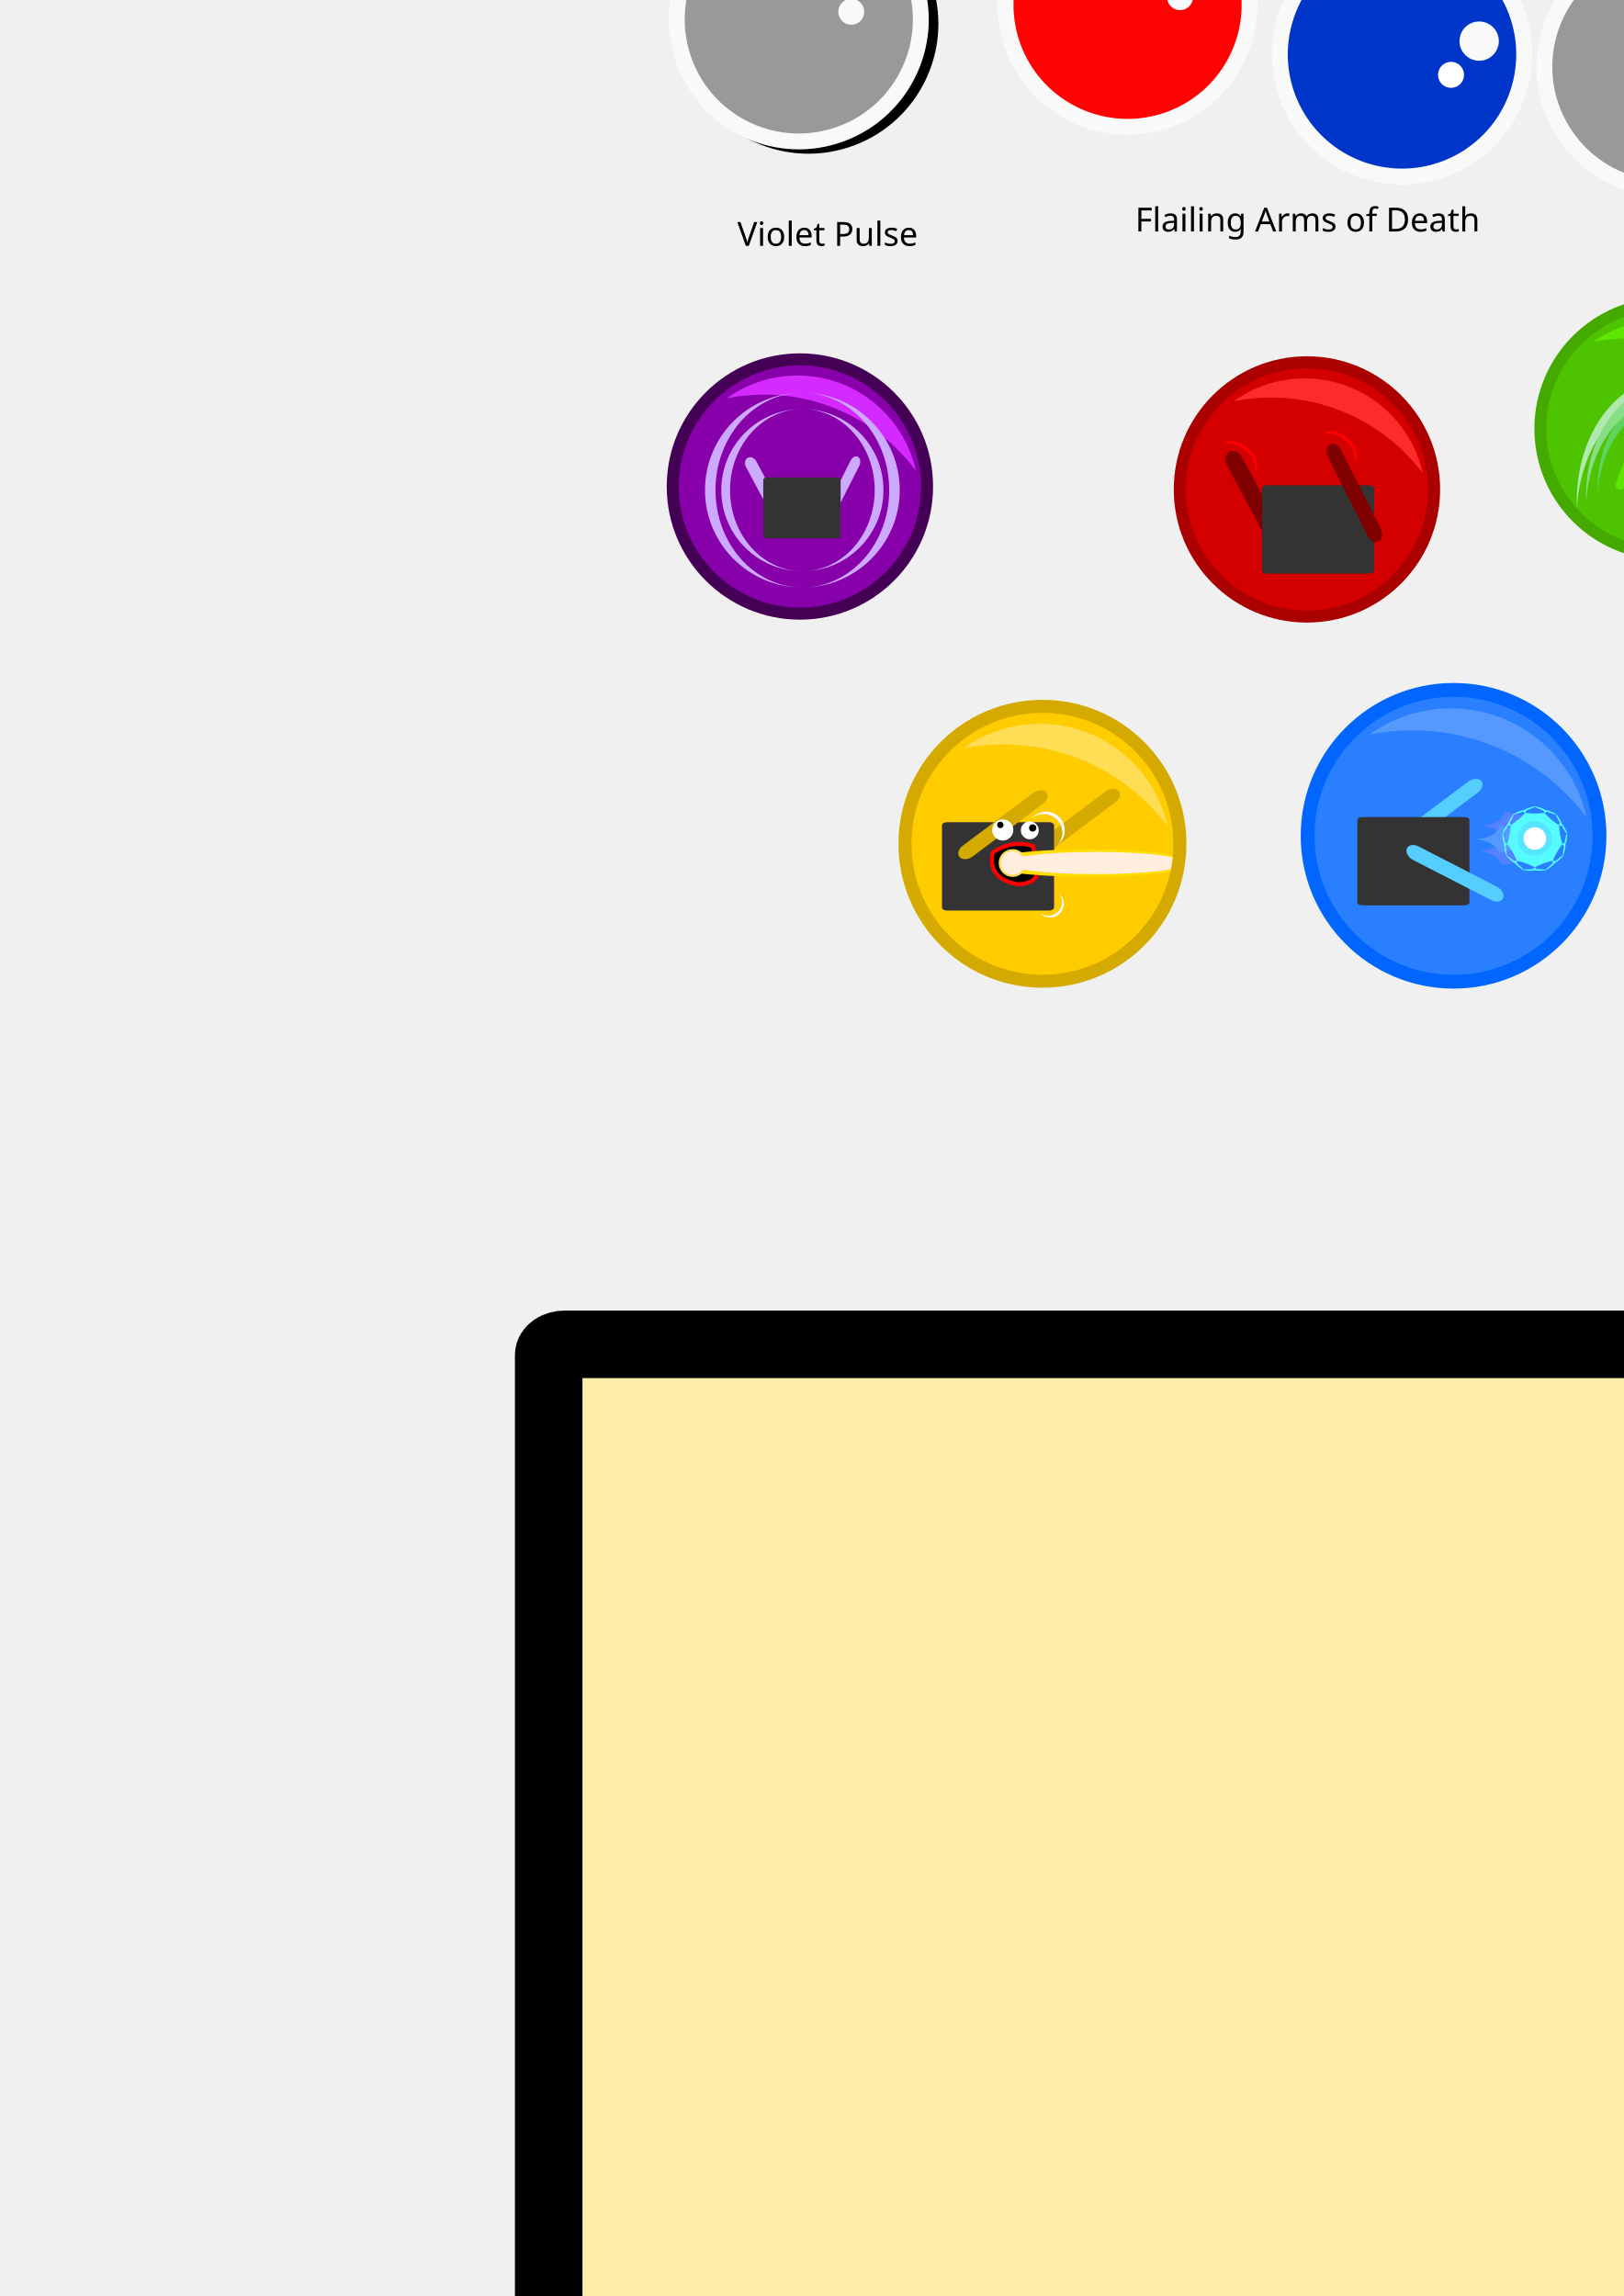
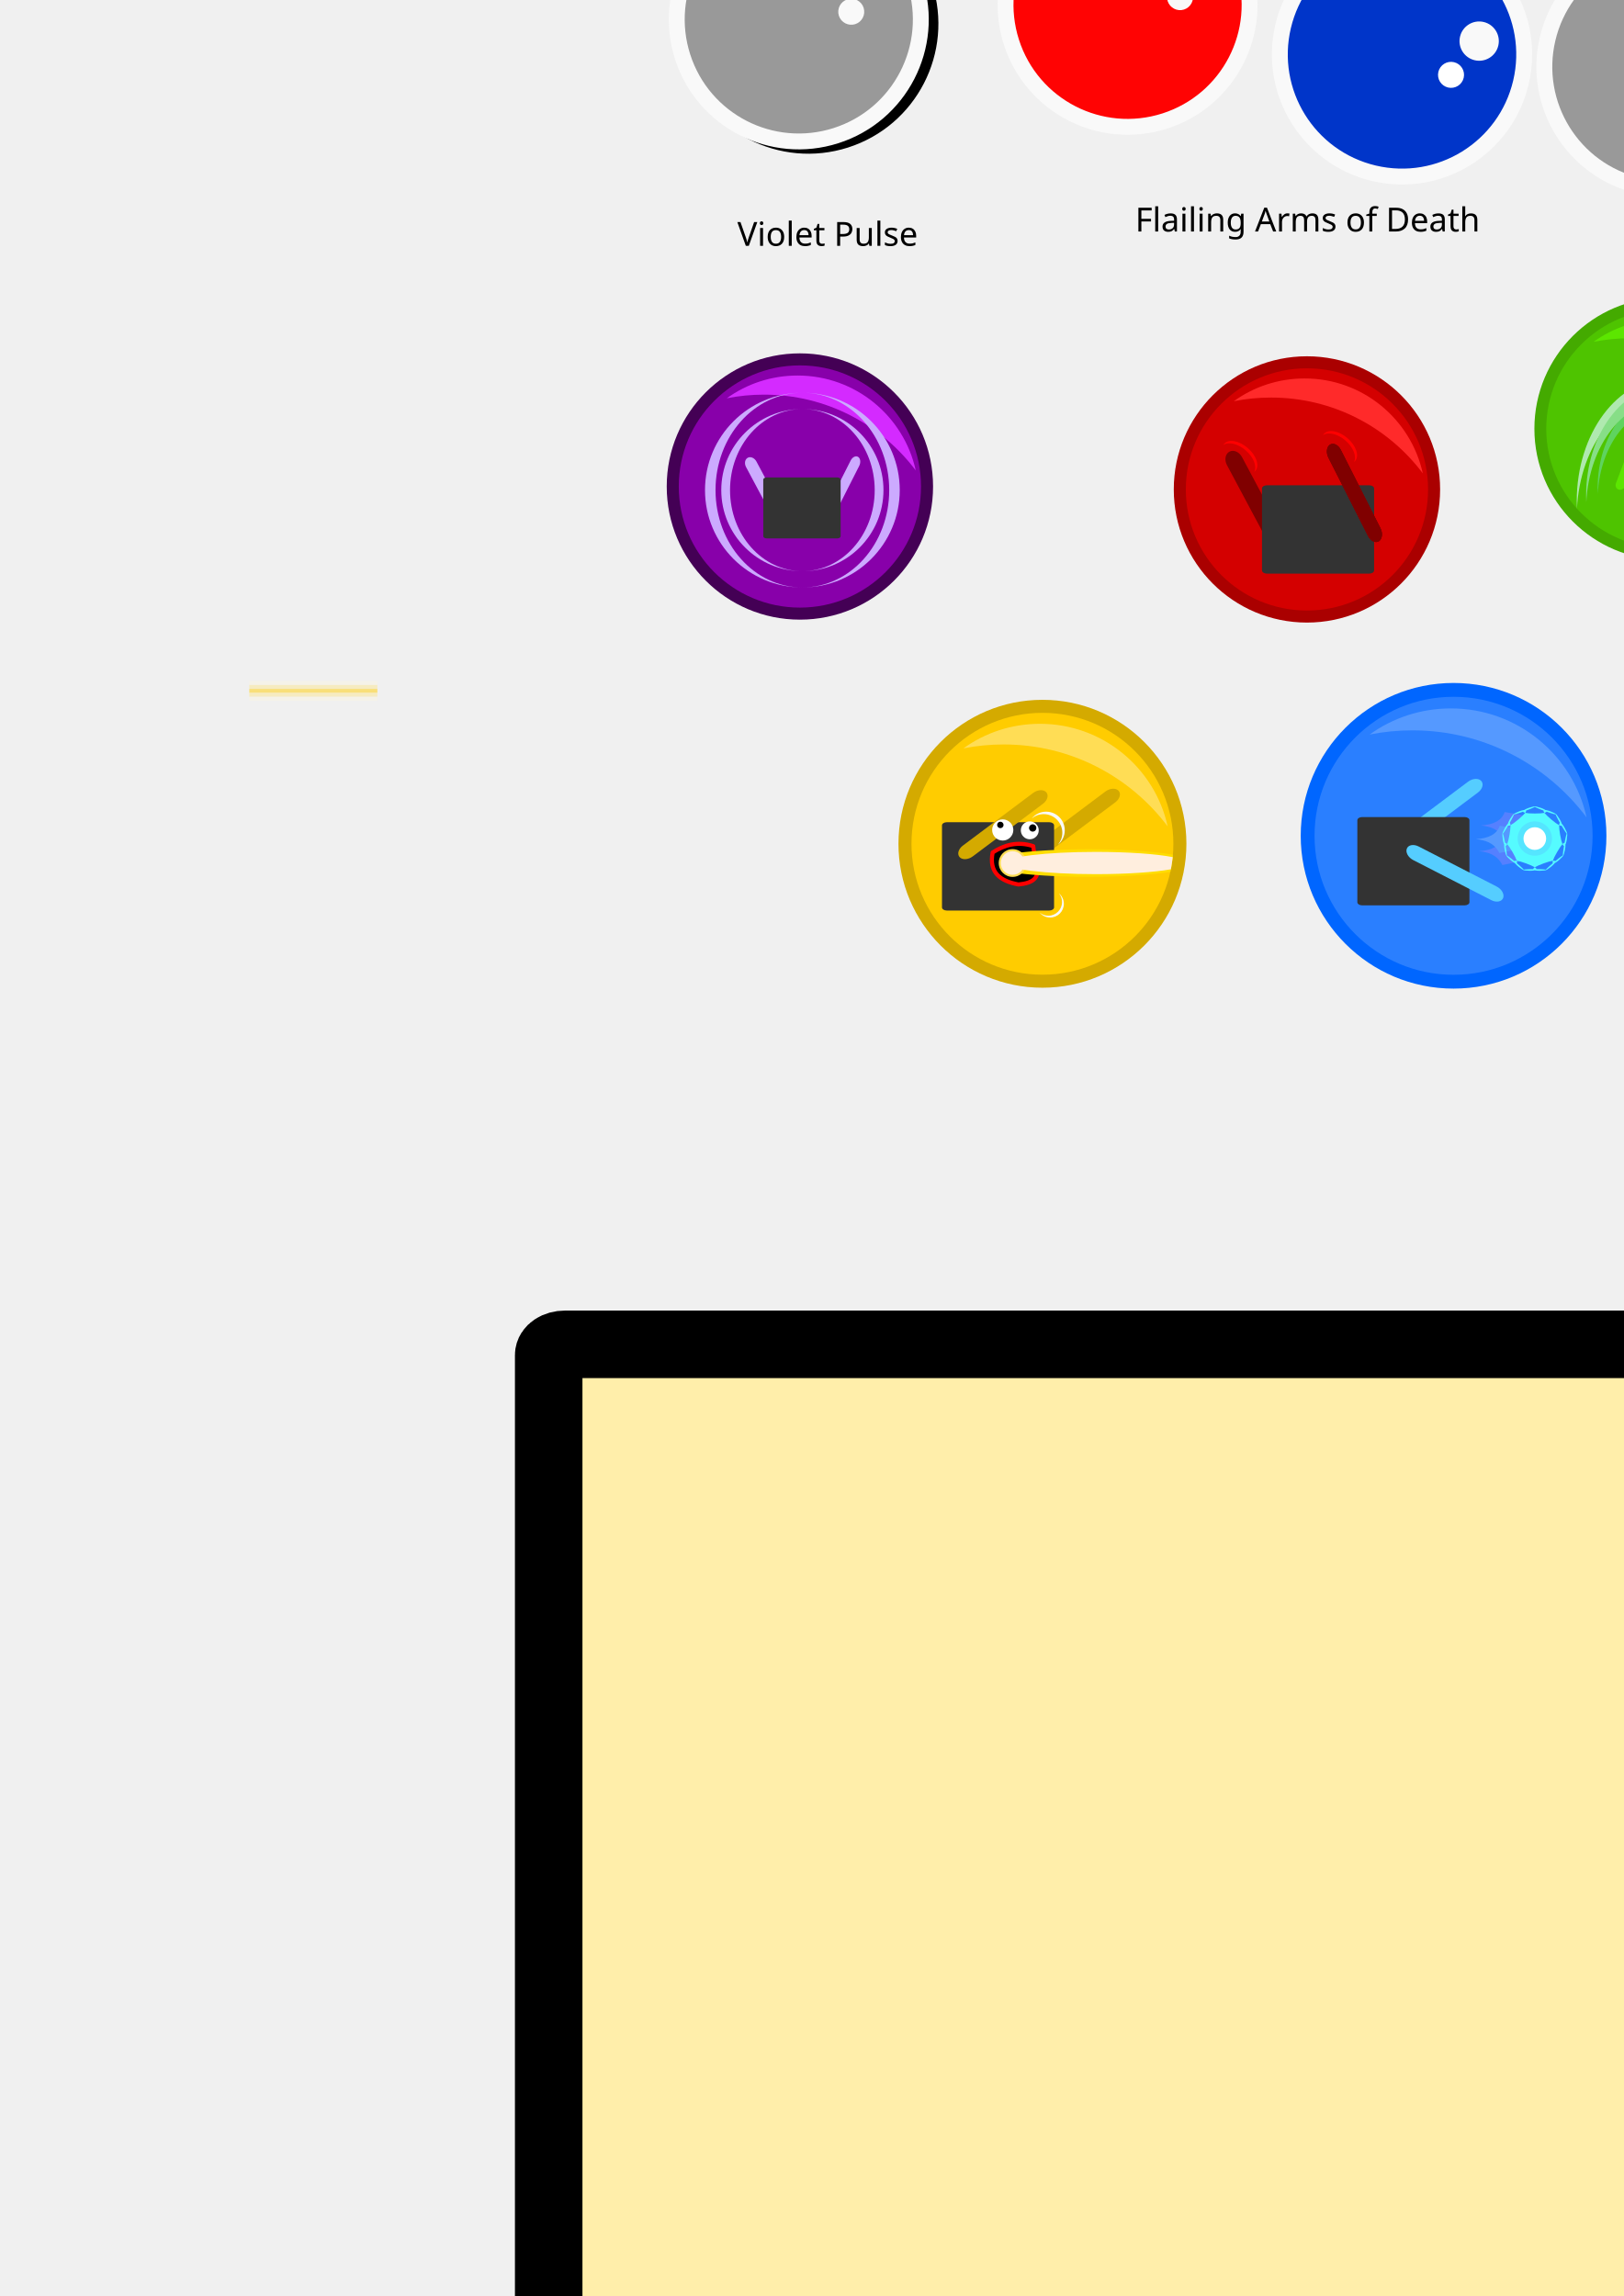
<svg xmlns="http://www.w3.org/2000/svg" xmlns:ns1="http://www.openswatchbook.org/uri/2009/osb" width="210mm" height="297mm" id="svg2" version="1.1">
  <defs id="defs4">
    <linearGradient ns1:paint="gradient" id="linearGradient5544">
      <stop id="stop5546" offset="0" style="stop-color:#ffeeaa;stop-opacity:1;" />
      <stop id="stop5548" offset="1" style="stop-color:#ffeeaa;stop-opacity:0;" />
    </linearGradient>
  </defs>
  <g id="layer1">
    <g id="layer1-5" transform="translate(215.6092,-182.7491)">
      <rect ry="5.241" rx="7.94" y="839.988" x="52.604" height="603.574" width="840.717" id="rect4834" style="fill:#ffeeaa;fill-opacity:1;stroke:#000000;stroke-width:32.997;stroke-linejoin:round;stroke-miterlimit:4;stroke-opacity:1;stroke-dasharray:none" />
      <g id="g3745-0-1" transform="matrix(11.00576,2.593978,-2.593978,11.00576,-2930.536,-3380.767)">
        <path d="m 371.156,240.05 c 0,3.107 -2.518,5.625 -5.625,5.625 -3.107,0 -5.625,-2.518 -5.625,-5.625 0,-3.107 2.518,-5.625 5.625,-5.625 C 368.638,234.425 371.156,236.943 371.156,240.05 Z" id="path3602-1-7" style="fill:#f9f9f9;fill-opacity:1;fill-rule:evenodd;stroke:none" />
        <rect y="230.189" x="363.25" height="13.688" width="4.562" id="rect3622-6-4" style="fill:#f9f9f9;fill-opacity:1;fill-rule:evenodd;stroke:none" />
        <rect y="230.189" x="363.89" height="9.847" width="3.282" id="rect3622-2-4-0" style="fill:#0035c9;fill-opacity:1;fill-rule:evenodd;stroke:none" />
        <path d="m 371.156,240.05 c 0,3.107 -2.518,5.625 -5.625,5.625 -3.107,0 -5.625,-2.518 -5.625,-5.625 0,-3.107 2.518,-5.625 5.625,-5.625 C 368.638,234.425 371.156,236.943 371.156,240.05 Z" id="path3602-7-06-9" style="fill:#0035c9;fill-opacity:1;fill-rule:evenodd;stroke:none" transform="matrix(0.8777778,0,0,0.8777778,44.67604,29.3394)" />
        <path d="m 371.156,240.05 c 0,3.107 -2.518,5.625 -5.625,5.625 -3.107,0 -5.625,-2.518 -5.625,-5.625 0,-3.107 2.518,-5.625 5.625,-5.625 C 368.638,234.425 371.156,236.943 371.156,240.05 Z" id="path3602-7-9-1-4" style="fill:#f9f9f9;fill-opacity:1;fill-rule:evenodd;stroke:none" transform="matrix(0.1510291,0,0,0.1510291,313.4398,202.4709)" />
        <path d="m 371.156,240.05 c 0,3.107 -2.518,5.625 -5.625,5.625 -3.107,0 -5.625,-2.518 -5.625,-5.625 0,-3.107 2.518,-5.625 5.625,-5.625 C 368.638,234.425 371.156,236.943 371.156,240.05 Z" id="path3602-7-9-5-8-8" style="fill:#ffffff;fill-opacity:1;fill-rule:evenodd;stroke:none" transform="matrix(0.09996032,0,0,0.09996032,331.2575,216.429)" />
        <path transform="matrix(0.8857143,0,0,0.8857143,44.76429,27.73154)" d="m 365.438,228.581 c 0,0.362 -1.469,0.656 -3.281,0.656 -1.812,0 -3.281,-0.294 -3.281,-0.656 0,-0.362 1.469,-0.656 3.281,-0.656 C 363.968,227.925 365.438,228.218 365.438,228.581 Z" id="path3635-9-8" style="fill:#f9f9f9;fill-opacity:1;fill-rule:evenodd;stroke:none" />
      </g>
      <g transform="translate(270.2935,67.30042)" id="g4063">
        <path style="fill:#f9f9f9;fill-opacity:1;fill-rule:evenodd;stroke:none" d="m 125.779,98.459 c 10.688,33.398 -7.715,69.166 -41.124,79.85 C 51.21,188.994 15.466,170.597 4.778,137.199 -5.91,103.802 12.493,68.034 45.902,57.349 79.311,46.665 115.091,65.062 125.779,98.459 Z" id="path4065" />
        <path style="fill:#f9f9f9;fill-opacity:1;fill-rule:evenodd;stroke:none" d="M 6.795,19.635 55.847,3.962 102.987,151.138 53.9,166.811 Z" id="path4067" />
        <path style="fill:#ff0303;fill-opacity:1;fill-rule:evenodd;stroke:none" d="M 13.661,17.442 48.981,6.156 82.885,112.009 47.565,123.331 Z" id="path4069" />
        <path style="fill:#ff0303;fill-opacity:1;fill-rule:evenodd;stroke:none" d="m 118.382,100.83 c 9.379,29.329 -6.76,60.71 -36.099,70.085 C 52.945,180.291 21.553,164.158 12.174,134.829 2.796,105.5 18.934,74.119 48.273,64.743 77.612,55.368 109.004,71.501 118.382,100.83 Z" id="path4071" />
        <path style="fill:#f9f9f9;fill-opacity:1;fill-rule:evenodd;stroke:none" d="m 103.341,89.933 c 1.628,5.059 -1.168,10.472 -6.193,12.064 -5.061,1.627 -10.44,-1.167 -12.068,-6.191 C 83.451,90.747 86.247,85.334 91.308,83.742 96.334,82.114 101.748,84.909 103.341,89.933 Z" id="path4073" />
        <path style="fill:#f9f9f9;fill-opacity:1;fill-rule:evenodd;stroke:none" d="m 96.971,112.116 c 1.062,3.361 -0.779,6.934 -4.105,7.996 -3.327,1.061 -6.901,-0.778 -7.998,-4.104 -1.062,-3.361 0.779,-6.934 4.141,-7.996 C 92.335,106.95 95.909,108.79 96.971,112.116 Z" id="path4075" />
        <path style="fill:#f9f9f9;fill-opacity:1;fill-rule:evenodd;stroke:none" d="M 62.571,1.804 C 63.703,5.236 50.609,12.524 33.338,18.043 16.067,23.562 1.168,25.26 0.071,21.793 -1.026,18.362 12.068,11.074 29.339,5.554 46.574,0.035 61.474,-1.663 62.571,1.804 Z" id="path4077" />
      </g>
      <text xml:space="preserve" style="font-size:40px;font-style:normal;font-weight:normal;line-height:125%;letter-spacing:0px;word-spacing:0px;fill:#000000;fill-opacity:1;stroke:none;font-family:sans-serif" x="377.679" y="384.148" id="text4101">
        <tspan id="tspan4103" x="377.679" y="384.148" />
      </text>
      <g id="g4348">
        <path style="fill:#f0f0f0;fill-opacity:1;fill-rule:nonzero;stroke:none" id="path4105" d="m 406.472,1996.899 c 0,15.154 -12.285,27.439 -27.438,27.439 -15.154,0 -27.438,-12.285 -27.438,-27.439 0,-15.154 12.285,-27.438 27.438,-27.438 C 394.188,1969.461 406.472,1981.745 406.472,1996.899 Z" transform="matrix(2.723534,0,0,2.723534,-856.9148,-5018.025)" />
        <g id="g4338">
          <path style="fill:#440055;fill-opacity:1;fill-rule:nonzero;stroke:none" id="path4107" d="m 406.472,1996.899 c 0,15.154 -12.285,27.439 -27.438,27.439 -15.154,0 -27.438,-12.285 -27.438,-27.439 0,-15.154 12.285,-27.438 27.438,-27.438 C 394.188,1969.461 406.472,1981.745 406.472,1996.899 Z" transform="matrix(2.372419,0,0,2.372419,-723.8301,-4316.882)" />
          <path transform="matrix(2.157848,0,0,2.157848,-642.5005,-3888.406)" style="fill:#8800aa;fill-opacity:1;fill-rule:nonzero;stroke:none" id="path4109" d="m 406.472,1996.899 c 0,15.154 -12.285,27.439 -27.438,27.439 -15.154,0 -27.438,-12.285 -27.438,-27.439 0,-15.154 12.285,-27.438 27.438,-27.438 C 394.188,1969.461 406.472,1981.745 406.472,1996.899 Z" />
          <rect transform="matrix(0.8823942,-0.4705109,0.4705109,0.8823942,0,0)" ry="3.617" rx="5.48" y="429.266" x="-61.878" height="38.168" width="5.751" id="rect4113" style="fill:#ccaaff;fill-opacity:1;stroke:none" />
          <rect transform="matrix(-0.8441975,-0.5360323,-0.4514966,0.8922728,0,0)" style="fill:#ccaaff;fill-opacity:1;stroke:none" id="rect4117" width="4.94" height="36.516" x="-369.473" y="234.682" rx="4.707" ry="3.46" />
          <rect ry="1.075" rx="1.628" y="416.172" x="157.49" height="29.802" width="37.819" id="rect4115" style="fill:#333333;fill-opacity:1;stroke:none" />
          <path style="fill:#ccaaff;fill-opacity:1;stroke:none" d="m 176.607,382.719 c 19.527,0 35.357,17.748 35.357,39.643 0,21.894 -15.83,39.643 -35.357,39.643 21.894,0 39.643,-17.748 39.643,-39.643 C 216.25,400.468 198.502,382.719 176.607,382.719 z m 0,0 c -21.894,0 -39.643,17.748 -39.643,39.643 0,21.894 17.748,39.643 39.643,39.643 -19.527,0 -35.357,-17.748 -35.357,-39.643 C 141.25,400.468 157.08,382.719 176.607,382.719 Z" id="path4119" />
          <path style="fill:#d42aff;fill-opacity:1;fill-rule:nonzero;stroke:none" d="m 174.279,366.346 c -12.919,0 -24.889,4.099 -34.622,11.121 5.9,-1.178 11.991,-1.779 18.238,-1.779 30.331,0 57.221,14.554 74.138,37.069 C 226.192,386.197 202.593,366.346 174.279,366.346 Z" id="path4111" />
          <path id="path4124" d="m 176.607,374.764 c 23.446,0 42.452,21.31 42.452,47.598 0,26.288 -19.007,47.598 -42.452,47.598 26.288,0 47.598,-21.31 47.598,-47.598 C 224.205,396.074 202.895,374.764 176.607,374.764 z m 0,0 c -26.288,0 -47.598,21.31 -47.598,47.598 0,26.288 21.31,47.598 47.598,47.598 -23.446,0 -42.452,-21.31 -42.452,-47.598 C 134.155,396.074 153.162,374.764 176.607,374.764 Z" style="fill:#ccaaff;fill-opacity:1;stroke:none" />
        </g>
      </g>
      <text xml:space="preserve" style="font-size:40px;font-style:normal;font-weight:normal;line-height:125%;letter-spacing:0px;word-spacing:0px;fill:#000000;fill-opacity:1;stroke:none;font-family:sans-serif" x="339.286" y="295.934" id="text4128">
        <tspan id="tspan4130" x="339.286" y="295.934" style="font-size:16.25px">Flailing Arms of Death</tspan>
      </text>
      <text id="text4132" y="302.93" x="144.821" style="font-size:40px;font-style:normal;font-weight:normal;line-height:125%;letter-spacing:0px;word-spacing:0px;fill:#000000;fill-opacity:1;stroke:none;font-family:sans-serif" xml:space="preserve">
        <tspan style="font-size:16.25px" y="302.93" x="144.821" id="tspan4134">Violet Pulse</tspan>
      </text>
      <g transform="matrix(2.337518,0,0,2.337518,2196.957,-1838.793)" id="g6032" />
      <g id="g4300" transform="translate(-22.85714,-32.85714)">
        <path style="fill:#f0f0f0;fill-opacity:1;fill-rule:nonzero;stroke:none" id="path5188-9" d="m 406.472,1996.899 c 0,15.154 -12.285,27.439 -27.438,27.439 -15.154,0 -27.438,-12.285 -27.438,-27.439 0,-15.154 12.285,-27.438 27.438,-27.438 C 394.188,1969.461 406.472,1981.745 406.472,1996.899 Z" transform="matrix(2.683468,0,0,2.683468,-395.6966,-4933.395)" />
        <path d="m 406.472,1996.899 c 0,15.154 -12.285,27.439 -27.438,27.439 -15.154,0 -27.438,-12.285 -27.438,-27.439 0,-15.154 12.285,-27.438 27.438,-27.438 C 394.188,1969.461 406.472,1981.745 406.472,1996.899 Z" id="path5073-6" style="fill:#44aa00;fill-opacity:1;fill-rule:nonzero;stroke:none" transform="matrix(2.337518,0,0,2.337518,-264.5695,-4242.567)" />
        <path d="m 406.472,1996.899 c 0,15.154 -12.285,27.439 -27.438,27.439 -15.154,0 -27.438,-12.285 -27.438,-27.439 0,-15.154 12.285,-27.438 27.438,-27.438 C 394.188,1969.461 406.472,1981.745 406.472,1996.899 Z" id="path5073-1-1" style="fill:#55d400;fill-opacity:0.618;fill-rule:nonzero;stroke:none" transform="matrix(2.126103,0,0,2.126103,-184.4364,-3820.394)" />
        <path id="path5073-1-6-8" d="m -674.489,945.686 c -5.445,0 -10.491,1.728 -14.594,4.688 2.487,-0.496 5.054,-0.75 7.688,-0.75 12.785,0 24.119,6.135 31.25,15.625 C -652.607,954.054 -662.554,945.686 -674.489,945.686 Z" style="fill:#5ce600;fill-opacity:1;fill-rule:nonzero;stroke:none" transform="matrix(2.337518,0,0,2.337518,2196.957,-1838.793)" />
        <rect ry="2.828" rx="4.629" y="263.474" x="722.81" height="29.847" width="4.858" id="rect4168-0" style="fill:#5ce600;fill-opacity:1;stroke:none" transform="matrix(0.9684808,0.2490882,-0.3539589,0.935261,0,0)" />
        <rect transform="matrix(-0.9684808,0.2490882,0.3539589,0.935261,0,0)" style="fill:#5ce600;fill-opacity:1;stroke:none" id="rect4207" width="4.858" height="29.847" x="-450.463" y="576.143" rx="4.629" ry="2.828" />
        <rect style="fill:#333333;fill-opacity:1;stroke:none" id="rect4155" width="36.672" height="28.898" x="604.99" y="426.792" rx="1.579" ry="1.042" />
        <path id="path4157" d="m 622.411,408.077 c -18.886,0 -34.196,20.626 -34.196,46.069 0,0.992 0.03,1.972 0.076,2.948 1.13,-24.067 15.97,-43.119 34.12,-43.119 18.15,0 32.989,19.052 34.119,43.119 0.046,-0.976 0.076,-1.956 0.076,-2.948 C 656.606,428.703 641.297,408.077 622.411,408.077 Z" style="fill:#5fd35f;fill-opacity:1;stroke:none" />
        <path id="path4211" d="m 622.411,400.753 c -24.529,0 -44.415,26.789 -44.415,59.835 0,1.288 0.039,2.561 0.1,3.829 1.468,-31.259 20.742,-56.004 44.316,-56.004 23.573,0 42.846,24.745 44.314,56.004 0.06,-1.268 0.1,-2.541 0.1,-3.829 C 666.824,427.543 646.941,400.753 622.411,400.753 Z" style="fill:#afe9af;fill-opacity:1;stroke:none" />
        <path style="fill:#87de87;fill-opacity:1;stroke:none" d="m 622.411,404.036 c -22,0 -39.834,24.026 -39.834,53.664 0,1.155 0.035,2.297 0.089,3.434 1.316,-28.035 18.603,-50.228 39.745,-50.228 21.142,0 38.427,22.193 39.744,50.228 0.053,-1.137 0.089,-2.279 0.089,-3.434 C 662.244,428.063 644.411,404.036 622.411,404.036 Z" id="path4209" />
      </g>
      <g style="fill:#000000" id="g4094" transform="matrix(11.00576,2.593978,-2.593978,11.00576,-2797.492,-3374.41)">
        <path d="m 371.156,240.05 c 0,3.107 -2.518,5.625 -5.625,5.625 -3.107,0 -5.625,-2.518 -5.625,-5.625 0,-3.107 2.518,-5.625 5.625,-5.625 C 368.638,234.425 371.156,236.943 371.156,240.05 Z" id="path4096" style="fill:#000000;fill-opacity:1;fill-rule:evenodd;stroke:none" />
        <rect y="230.189" x="363.25" height="13.688" width="4.562" id="rect4098" style="fill:#000000;fill-opacity:1;fill-rule:evenodd;stroke:none" />
        <rect y="230.189" x="363.89" height="9.847" width="3.282" id="rect4100" style="fill:#000000;fill-opacity:1;fill-rule:evenodd;stroke:none" />
        <path d="m 371.156,240.05 c 0,3.107 -2.518,5.625 -5.625,5.625 -3.107,0 -5.625,-2.518 -5.625,-5.625 0,-3.107 2.518,-5.625 5.625,-5.625 C 368.638,234.425 371.156,236.943 371.156,240.05 Z" id="path4102" style="fill:#000000;fill-opacity:1;fill-rule:evenodd;stroke:none" transform="matrix(0.8777778,0,0,0.8777778,44.67604,29.3394)" />
        <path d="m 371.156,240.05 c 0,3.107 -2.518,5.625 -5.625,5.625 -3.107,0 -5.625,-2.518 -5.625,-5.625 0,-3.107 2.518,-5.625 5.625,-5.625 C 368.638,234.425 371.156,236.943 371.156,240.05 Z" id="path4104" style="fill:#000000;fill-opacity:1;fill-rule:evenodd;stroke:none" transform="matrix(0.1510291,0,0,0.1510291,313.4398,202.4709)" />
        <path d="m 371.156,240.05 c 0,3.107 -2.518,5.625 -5.625,5.625 -3.107,0 -5.625,-2.518 -5.625,-5.625 0,-3.107 2.518,-5.625 5.625,-5.625 C 368.638,234.425 371.156,236.943 371.156,240.05 Z" id="path4106" style="fill:#000000;fill-opacity:1;fill-rule:evenodd;stroke:none" transform="matrix(0.09996032,0,0,0.09996032,331.2575,216.429)" />
        <path transform="matrix(0.8857143,0,0,0.8857143,44.76429,27.73154)" d="m 365.438,228.581 c 0,0.362 -1.469,0.656 -3.281,0.656 -1.812,0 -3.281,-0.294 -3.281,-0.656 0,-0.362 1.469,-0.656 3.281,-0.656 C 363.968,227.925 365.438,228.218 365.438,228.581 Z" id="path4108" style="fill:#000000;fill-opacity:1;fill-rule:evenodd;stroke:none" />
      </g>
      <g transform="matrix(11.00576,2.593978,-2.593978,11.00576,-2801.237,-3374.706)" id="g5594">
        <path style="fill:#f9f9f9;fill-opacity:1;fill-rule:evenodd;stroke:none" id="path5596" d="m 371.156,240.05 c 0,3.107 -2.518,5.625 -5.625,5.625 -3.107,0 -5.625,-2.518 -5.625,-5.625 0,-3.107 2.518,-5.625 5.625,-5.625 C 368.638,234.425 371.156,236.943 371.156,240.05 Z" />
        <rect style="fill:#f9f9f9;fill-opacity:1;fill-rule:evenodd;stroke:none" id="rect5598" width="4.562" height="13.688" x="363.25" y="230.189" />
        <rect style="fill:#999999;fill-opacity:1;fill-rule:evenodd;stroke:none" id="rect5600" width="3.282" height="9.847" x="363.89" y="230.189" />
        <path transform="matrix(0.8777778,0,0,0.8777778,44.67604,29.3394)" style="fill:#999999;fill-opacity:1;fill-rule:evenodd;stroke:none" id="path5602" d="m 371.156,240.05 c 0,3.107 -2.518,5.625 -5.625,5.625 -3.107,0 -5.625,-2.518 -5.625,-5.625 0,-3.107 2.518,-5.625 5.625,-5.625 C 368.638,234.425 371.156,236.943 371.156,240.05 Z" />
        <path transform="matrix(0.1510291,0,0,0.1510291,313.4398,202.4709)" style="fill:#f9f9f9;fill-opacity:1;fill-rule:evenodd;stroke:none" id="path5604" d="m 371.156,240.05 c 0,3.107 -2.518,5.625 -5.625,5.625 -3.107,0 -5.625,-2.518 -5.625,-5.625 0,-3.107 2.518,-5.625 5.625,-5.625 C 368.638,234.425 371.156,236.943 371.156,240.05 Z" />
        <path transform="matrix(0.09996032,0,0,0.09996032,331.2575,216.429)" style="fill:#ffffff;fill-opacity:1;fill-rule:evenodd;stroke:none" id="path5606" d="m 371.156,240.05 c 0,3.107 -2.518,5.625 -5.625,5.625 -3.107,0 -5.625,-2.518 -5.625,-5.625 0,-3.107 2.518,-5.625 5.625,-5.625 C 368.638,234.425 371.156,236.943 371.156,240.05 Z" />
        <path style="fill:#f9f9f9;fill-opacity:1;fill-rule:evenodd;stroke:none" id="path5608" d="m 365.438,228.581 c 0,0.362 -1.469,0.656 -3.281,0.656 -1.812,0 -3.281,-0.294 -3.281,-0.656 0,-0.362 1.469,-0.656 3.281,-0.656 C 363.968,227.925 365.438,228.218 365.438,228.581 Z" transform="matrix(0.8857143,0,0,0.8857143,44.76429,27.73154)" />
      </g>
      <g style="fill:#000000" transform="translate(114.2834,76.56075)" id="g4078">
        <path style="fill:#000000;fill-opacity:1;fill-rule:evenodd;stroke:none" d="m 125.779,98.459 c 10.688,33.398 -7.715,69.166 -41.124,79.85 C 51.21,188.994 15.466,170.597 4.778,137.199 -5.91,103.802 12.493,68.034 45.902,57.349 79.311,46.665 115.091,65.062 125.779,98.459 Z" id="path4080" />
        <path style="fill:#000000;fill-opacity:1;fill-rule:evenodd;stroke:none" d="M 6.795,19.635 55.847,3.962 102.987,151.138 53.9,166.811 Z" id="path4082" />
        <path style="fill:#000000;fill-opacity:1;fill-rule:evenodd;stroke:none" d="M 13.661,17.442 48.981,6.156 82.885,112.009 47.565,123.331 Z" id="path4084" />
        <path style="fill:#000000;fill-opacity:1;fill-rule:evenodd;stroke:none" d="m 118.382,100.83 c 9.379,29.329 -6.76,60.71 -36.099,70.085 C 52.945,180.291 21.553,164.158 12.174,134.829 2.796,105.5 18.934,74.119 48.273,64.743 77.612,55.368 109.004,71.501 118.382,100.83 Z" id="path4086" />
        <path style="fill:#000000;fill-opacity:1;fill-rule:evenodd;stroke:none" d="m 103.341,89.933 c 1.628,5.059 -1.168,10.472 -6.193,12.064 -5.061,1.627 -10.44,-1.167 -12.068,-6.191 C 83.451,90.747 86.247,85.334 91.308,83.742 96.334,82.114 101.748,84.909 103.341,89.933 Z" id="path4088" />
        <path style="fill:#000000;fill-opacity:1;fill-rule:evenodd;stroke:none" d="m 96.971,112.116 c 1.062,3.361 -0.779,6.934 -4.105,7.996 -3.327,1.061 -6.901,-0.778 -7.998,-4.104 -1.062,-3.361 0.779,-6.934 4.141,-7.996 C 92.335,106.95 95.909,108.79 96.971,112.116 Z" id="path4090" />
        <path style="fill:#000000;fill-opacity:1;fill-rule:evenodd;stroke:none" d="M 62.571,1.804 C 63.703,5.236 50.609,12.524 33.338,18.043 16.067,23.562 1.168,25.26 0.071,21.793 -1.026,18.362 12.068,11.074 29.339,5.554 46.574,0.035 61.474,-1.663 62.571,1.804 Z" id="path4092" />
      </g>
      <g id="g5610" transform="translate(109.5793,74.44328)">
        <path id="path5612" d="m 125.779,98.459 c 10.688,33.398 -7.715,69.166 -41.124,79.85 C 51.21,188.994 15.466,170.597 4.778,137.199 -5.91,103.802 12.493,68.034 45.902,57.349 79.311,46.665 115.091,65.062 125.779,98.459 Z" style="fill:#f9f9f9;fill-opacity:1;fill-rule:evenodd;stroke:none" />
        <path id="path5614" d="M 6.795,19.635 55.847,3.962 102.987,151.138 53.9,166.811 Z" style="fill:#f9f9f9;fill-opacity:1;fill-rule:evenodd;stroke:none" />
        <path id="path5616" d="M 13.661,17.442 48.981,6.156 82.885,112.009 47.565,123.331 Z" style="fill:#999999;fill-opacity:1;fill-rule:evenodd;stroke:none" />
        <path id="path5618" d="m 118.382,100.83 c 9.379,29.329 -6.76,60.71 -36.099,70.085 C 52.945,180.291 21.553,164.158 12.174,134.829 2.796,105.5 18.934,74.119 48.273,64.743 77.612,55.368 109.004,71.501 118.382,100.83 Z" style="fill:#999999;fill-opacity:1;fill-rule:evenodd;stroke:none" />
        <path id="path5620" d="m 103.341,89.933 c 1.628,5.059 -1.168,10.472 -6.193,12.064 -5.061,1.627 -10.44,-1.167 -12.068,-6.191 C 83.451,90.747 86.247,85.334 91.308,83.742 96.334,82.114 101.748,84.909 103.341,89.933 Z" style="fill:#f9f9f9;fill-opacity:1;fill-rule:evenodd;stroke:none" />
        <path id="path5622" d="m 96.971,112.116 c 1.062,3.361 -0.779,6.934 -4.105,7.996 -3.327,1.061 -6.901,-0.778 -7.998,-4.104 -1.062,-3.361 0.779,-6.934 4.141,-7.996 C 92.335,106.95 95.909,108.79 96.971,112.116 Z" style="fill:#f9f9f9;fill-opacity:1;fill-rule:evenodd;stroke:none" />
        <path id="path5624" d="M 62.571,1.804 C 63.703,5.236 50.609,12.524 33.338,18.043 16.067,23.562 1.168,25.26 0.071,21.793 -1.026,18.362 12.068,11.074 29.339,5.554 46.574,0.035 61.474,-1.663 62.571,1.804 Z" style="fill:#f9f9f9;fill-opacity:1;fill-rule:evenodd;stroke:none" />
      </g>
      <g id="g4324">
        <path transform="matrix(2.723534,0,0,2.723534,-609.0577,-5016.596)" d="m 406.472,1996.899 c 0,15.154 -12.285,27.439 -27.438,27.439 -15.154,0 -27.438,-12.285 -27.438,-27.439 0,-15.154 12.285,-27.438 27.438,-27.438 C 394.188,1969.461 406.472,1981.745 406.472,1996.899 Z" id="path5188-2" style="fill:#f0f0f0;fill-opacity:1;fill-rule:nonzero;stroke:none" />
        <g id="g4312">
          <path transform="matrix(2.372419,0,0,2.372419,-475.9729,-4315.453)" d="m 406.472,1996.899 c 0,15.154 -12.285,27.439 -27.438,27.439 -15.154,0 -27.438,-12.285 -27.438,-27.439 0,-15.154 12.285,-27.438 27.438,-27.438 C 394.188,1969.461 406.472,1981.745 406.472,1996.899 Z" id="path5073-7" style="fill:#aa0000;fill-opacity:1;fill-rule:nonzero;stroke:none" />
          <path d="m 406.472,1996.899 c 0,15.154 -12.285,27.439 -27.438,27.439 -15.154,0 -27.438,-12.285 -27.438,-27.439 0,-15.154 12.285,-27.438 27.438,-27.438 C 394.188,1969.461 406.472,1981.745 406.472,1996.899 Z" id="path5073-1-53" style="fill:#d40000;fill-opacity:1;fill-rule:nonzero;stroke:none" transform="matrix(2.157848,0,0,2.157848,-394.6434,-3886.977)" />
          <path id="path5073-1-6-73" d="m 422.136,367.775 c -12.919,0 -24.889,4.099 -34.622,11.121 5.9,-1.178 11.991,-1.779 18.238,-1.779 30.331,0 57.221,14.554 74.138,37.069 C 474.049,387.626 450.45,367.775 422.136,367.775 Z" style="fill:#ff2a2a;fill-opacity:1;fill-rule:nonzero;stroke:none" />
          <rect style="fill:#800000;fill-opacity:1;stroke:none" id="rect4094" width="8.334" height="55.306" x="146" y="537.419" rx="7.94" ry="5.241" transform="matrix(0.8823942,-0.4705109,0.4705109,0.8823942,0,0)" />
          <rect style="fill:#333333;fill-opacity:1;stroke:none" id="rect4099" width="54.801" height="43.184" x="401.283" y="420.007" rx="2.359" ry="1.557" />
          <rect ry="5.014" rx="6.82" y="573.428" x="204.453" height="52.912" width="7.158" id="rect4096" style="fill:#800000;fill-opacity:1;stroke:none" transform="matrix(0.8441975,-0.5360323,0.4514966,0.8922728,0,0)" />
          <rect transform="matrix(0.8441975,-0.5360323,0.4514966,0.8922728,0,0)" style="fill:#800000;fill-opacity:1;stroke:none" id="rect4168" width="7.158" height="52.912" x="204.453" y="573.428" rx="6.82" ry="5.014" />
          <path id="path4269" d="m 382.773,399.726 c -0.169,0.195 -0.308,0.409 -0.431,0.632 2.406,-1.82 7.106,-0.773 10.997,2.595 3.891,3.367 5.601,7.867 4.145,10.509 0.203,-0.153 0.397,-0.321 0.565,-0.516 2.165,-2.502 0.5,-7.489 -3.719,-11.14 C 390.113,398.156 384.938,397.224 382.773,399.726 Z" style="fill:#ff0000;fill-opacity:1;stroke:none" />
          <path style="fill:#ff0000;fill-opacity:1;stroke:none" d="m 431.523,394.904 c -0.169,0.195 -0.308,0.409 -0.431,0.632 2.406,-1.82 7.106,-0.773 10.997,2.595 3.891,3.367 5.601,7.867 4.145,10.509 0.203,-0.153 0.397,-0.321 0.565,-0.516 2.165,-2.502 0.5,-7.489 -3.719,-11.14 C 438.863,393.334 433.688,392.403 431.523,394.904 Z" id="path4283" />
          <rect ry="5.014" rx="6.82" y="573.428" x="204.453" height="52.912" width="7.158" id="rect4296" style="fill:#800000;fill-opacity:1;stroke:none" transform="matrix(0.8441975,-0.5360323,0.4514966,0.8922728,0,0)" />
        </g>
      </g>
      <g id="g4360">
        <g transform="matrix(2.723013,0,0,2.723013,2536.185,-1885.294)" id="g6014">
          <path transform="matrix(1.147999,0,0,1.147999,-1184.764,-1382.909)" d="m 406.472,1996.899 c 0,15.154 -12.285,27.439 -27.438,27.439 -15.154,0 -27.438,-12.285 -27.438,-27.439 0,-15.154 12.285,-27.438 27.438,-27.438 C 394.188,1969.461 406.472,1981.745 406.472,1996.899 Z" id="path5188-9-5-4" style="fill:#f0f0f0;fill-opacity:1;fill-rule:nonzero;stroke:none" />
          <path transform="translate(-1128.667,-1087.37)" style="fill:#0066ff;fill-opacity:1;fill-rule:nonzero;stroke:none" id="path5073-6-9" d="m 406.472,1996.899 c 0,15.154 -12.285,27.439 -27.438,27.439 -15.154,0 -27.438,-12.285 -27.438,-27.439 0,-15.154 12.285,-27.438 27.438,-27.438 C 394.188,1969.461 406.472,1981.745 406.472,1996.899 Z" />
          <path transform="matrix(0.9095561,0,0,0.9095561,-1094.386,-906.7623)" style="fill:#2a7fff;fill-opacity:1;fill-rule:nonzero;stroke:none" id="path5073-1-1-2" d="m 406.472,1996.899 c 0,15.154 -12.285,27.439 -27.438,27.439 -15.154,0 -27.438,-12.285 -27.438,-27.439 0,-15.154 12.285,-27.438 27.438,-27.438 C 394.188,1969.461 406.472,1981.745 406.472,1996.899 Z" />
          <path style="fill:#5599ff;fill-opacity:1;fill-rule:nonzero;stroke:none" d="m -750.105,886.662 c -5.445,0 -10.491,1.728 -14.594,4.688 2.487,-0.496 5.054,-0.75 7.688,-0.75 12.785,0 24.119,6.135 31.25,15.625 C -728.223,895.029 -738.17,886.662 -750.105,886.662 Z" id="path5073-1-6-8-7" />
        </g>
        <text id="text6380-8-0" y="634.566" x="448.876" style="font-size:129.629px;font-style:normal;font-variant:normal;font-weight:bold;font-stretch:normal;line-height:125%;letter-spacing:0px;word-spacing:0px;fill:#91bdff;fill-opacity:1;stroke:none;font-family:Aharoni;-inkscape-font-specification:Aharoni Bold" xml:space="preserve">
          <tspan y="634.566" x="448.876" id="tspan6382-9-0">X</tspan>
        </text>
        <g id="g8445" transform="matrix(2.723013,0,0,2.723013,2536.185,-1885.294)">
          <path style="fill:#f0f0f0;fill-opacity:1;fill-rule:nonzero;stroke:none" id="path8447" d="m 406.472,1996.899 c 0,15.154 -12.285,27.439 -27.438,27.439 -15.154,0 -27.438,-12.285 -27.438,-27.439 0,-15.154 12.285,-27.438 27.438,-27.438 C 394.188,1969.461 406.472,1981.745 406.472,1996.899 Z" transform="matrix(1.147999,0,0,1.147999,-1184.764,-1382.909)" />
          <path d="m 406.472,1996.899 c 0,15.154 -12.285,27.439 -27.438,27.439 -15.154,0 -27.438,-12.285 -27.438,-27.439 0,-15.154 12.285,-27.438 27.438,-27.438 C 394.188,1969.461 406.472,1981.745 406.472,1996.899 Z" id="path8449" style="fill:#0066ff;fill-opacity:1;fill-rule:nonzero;stroke:none" transform="translate(-1128.667,-1087.37)" />
          <path d="m 406.472,1996.899 c 0,15.154 -12.285,27.439 -27.438,27.439 -15.154,0 -27.438,-12.285 -27.438,-27.439 0,-15.154 12.285,-27.438 27.438,-27.438 C 394.188,1969.461 406.472,1981.745 406.472,1996.899 Z" id="path8451" style="fill:#2a7fff;fill-opacity:1;fill-rule:nonzero;stroke:none" transform="matrix(0.9095561,0,0,0.9095561,-1094.386,-906.7623)" />
          <path id="path8453" d="m -750.105,886.662 c -5.445,0 -10.491,1.728 -14.594,4.688 2.487,-0.496 5.054,-0.75 7.688,-0.75 12.785,0 24.119,6.135 31.25,15.625 C -728.223,895.029 -738.17,886.662 -750.105,886.662 Z" style="fill:#5599ff;fill-opacity:1;fill-rule:nonzero;stroke:none" />
        </g>
        <rect ry="5.014" rx="6.82" y="5.657" x="756.713" height="52.912" width="7.158" id="rect9305" style="fill:#55cdff;fill-opacity:1;stroke:none" transform="matrix(0.6747095,0.7380833,-0.8001308,0.5998255,0,0)" />
        <rect ry="1.557" rx="2.359" y="582.205" x="447.887" height="43.184" width="54.801" id="rect9303" style="fill:#333333;fill-opacity:1;stroke:none" />
        <path style="fill:#5580ff;fill-opacity:1;stroke:none" d="m 518.8,605.671 c -2.776,-5.263 -7.055,-6.232 -11.47,-6.813 6.192,-0.325 10.204,-2.393 11.635,-6.527 C 555.23,597.841 538.319,601.794 518.8,605.671 Z" id="path9328" />
        <path id="path9326" d="m 519.747,593.107 c -2.776,-5.263 -7.055,-6.232 -11.47,-6.813 6.192,-0.325 10.204,-2.393 11.635,-6.527 C 556.177,585.277 539.266,589.23 519.747,593.107 Z" style="fill:#5580ff;fill-opacity:1;stroke:none" />
        <path style="fill:#5599ff;fill-opacity:1;stroke:none" d="m 517.348,599.799 c -2.776,-5.263 -7.055,-6.232 -11.47,-6.813 6.192,-0.325 10.204,-2.393 11.635,-6.527 C 553.778,591.97 536.867,595.923 517.348,599.799 Z" id="path9323" />
        <path style="fill:#55fbff;fill-opacity:1;stroke:none" id="path9315" d="m 540.319,601.521 c -12.527,21.697 17.02,-8.948 -2.172,7.156 -19.192,16.104 16.118,-7.673 -7.425,0.896 -23.543,8.569 18.79,4.086 -6.264,4.086 -25.054,0 17.279,4.483 -6.264,-4.086 -23.543,-8.569 11.768,15.208 -7.425,-0.896 -19.192,-16.104 10.355,14.541 -2.172,-7.156 -12.527,-21.697 -0.761,19.214 -5.112,-5.459 -4.351,-24.673 -1.414,17.795 2.936,-6.878 4.351,-24.673 -12.934,14.23 -0.407,-7.468 12.527,-21.697 -12.522,12.723 6.671,-3.382 19.192,-16.104 -19.054,2.587 4.489,-5.982 23.543,-8.569 -17.77,1.697 7.284,1.697 25.054,0 -16.259,-10.266 7.284,-1.697 23.543,8.569 -14.704,-10.122 4.489,5.982 19.192,16.104 -5.856,-18.316 6.671,3.382 12.527,21.697 -4.757,-17.206 -0.407,7.468 4.351,24.673 7.287,-17.795 2.936,6.878 C 541.081,620.735 552.846,579.824 540.319,601.521 Z" transform="matrix(0.6864534,0,0,0.6864534,174.6265,186.4175)" />
        <path transform="matrix(1.822581,0,0,1.822581,-421.2356,-487.234)" style="fill:#55fbff;fill-opacity:1;stroke:none" id="path9313" d="m 530,592.541 c 0,3.057 -2.478,5.536 -5.536,5.536 -3.057,0 -5.536,-2.478 -5.536,-5.536 0,-3.057 2.478,-5.536 5.536,-5.536 C 527.522,587.005 530,589.483 530,592.541 Z" />
        <rect transform="matrix(-0.368107,0.9297834,-0.8896308,-0.4566805,0,0)" style="fill:#55cdff;fill-opacity:1;stroke:none" id="rect9307" width="7.158" height="52.912" x="314.007" y="-714.967" rx="6.82" ry="5.014" />
        <path d="m 530,592.541 c 0,3.057 -2.478,5.536 -5.536,5.536 -3.057,0 -5.536,-2.478 -5.536,-5.536 0,-3.057 2.478,-5.536 5.536,-5.536 C 527.522,587.005 530,589.483 530,592.541 Z" id="path9311" style="fill:#55e5ff;fill-opacity:1;stroke:none" transform="matrix(1.516129,0,0,1.516129,-260.5127,-305.6489)" />
        <path style="fill:#ffffff;fill-opacity:1;stroke:none" id="path9309" d="m 530,592.541 c 0,3.057 -2.478,5.536 -5.536,5.536 -3.057,0 -5.536,-2.478 -5.536,-5.536 0,-3.057 2.478,-5.536 5.536,-5.536 C 527.522,587.005 530,589.483 530,592.541 Z" transform="translate(10.17857,0.1785714)" />
      </g>
      <g id="g4384">
        <path style="fill:#f0f0f0;fill-opacity:1;fill-rule:nonzero;stroke:none" id="path5188-9-5" d="m 406.472,1996.899 c 0,15.154 -12.285,27.439 -27.438,27.439 -15.154,0 -27.438,-12.285 -27.438,-27.439 0,-15.154 12.285,-27.438 27.438,-27.438 C 394.188,1969.461 406.472,1981.745 406.472,1996.899 Z" transform="matrix(2.944425,0,0,2.944425,-822.0824,-5284.452)" />
        <path d="m 406.472,1996.899 c 0,15.154 -12.285,27.439 -27.438,27.439 -15.154,0 -27.438,-12.285 -27.438,-27.439 0,-15.154 12.285,-27.438 27.438,-27.438 C 394.188,1969.461 406.472,1981.745 406.472,1996.899 Z" id="path5073-8" style="fill:#d4aa00;fill-opacity:1;fill-rule:nonzero;stroke:none" transform="matrix(2.564833,0,0,2.564833,-678.2037,-4526.444)" />
        <path d="m 406.472,1996.899 c 0,15.154 -12.285,27.439 -27.438,27.439 -15.154,0 -27.438,-12.285 -27.438,-27.439 0,-15.154 12.285,-27.438 27.438,-27.438 C 394.188,1969.461 406.472,1981.745 406.472,1996.899 Z" id="path5073-1-5" style="fill:#ffcc00;fill-opacity:1;fill-rule:nonzero;stroke:none" transform="matrix(2.332859,0,0,2.332859,-590.2779,-4063.216)" />
        <path id="path5073-1-6-7" d="m 292.746,536.616 c -13.966,0 -26.908,4.431 -37.431,12.023 6.379,-1.273 12.964,-1.924 19.717,-1.924 32.791,0 61.862,15.734 80.151,40.076 C 348.869,558.077 323.356,536.616 292.746,536.616 Z" style="fill:#ffdd55;fill-opacity:1;fill-rule:nonzero;stroke:none" />
        <rect transform="matrix(0.6747095,0.7380833,-0.8001308,0.5998255,0,0)" style="fill:#d4aa00;fill-opacity:1;stroke:none" id="rect4296-6" width="7.158" height="52.912" x="653.727" y="140.38" rx="6.82" ry="5.014" />
        <rect style="fill:#333333;fill-opacity:1;stroke:none" id="rect4232" width="54.801" height="43.184" x="244.846" y="584.73" rx="2.359" ry="1.557" />
        <path style="fill:#000000;fill-opacity:1;stroke:#ff0000;stroke-width:2;stroke-linejoin:round;stroke-miterlimit:4;stroke-opacity:1;stroke-dasharray:none" d="m 282.229,615.175 c -8.881,-1.677 -14.533,-5.796 -12.606,-15.646 5.764,-3.706 12.112,-5.582 19.852,-3.094 C 290.049,604.445 296.955,613.807 282.229,615.175 Z" id="path9693" />
        <path id="path4358" d="m 316.662,597.932 c -15.334,0 -29.068,0.873 -38.551,2.254 l 0,8.996 c 9.483,1.381 23.216,2.254 38.551,2.254 16.006,0 30.31,-0.948 39.811,-2.436 0.6,-2.745 1.02,-5.556 1.256,-8.42 C 348.261,598.972 333.411,597.932 316.662,597.932 Z" style="fill:#ffdd00;fill-opacity:1;fill-rule:nonzero;stroke:none" />
        <path style="fill:#ffdd55;fill-opacity:1;stroke:none" id="path4285" d="m 331.071,603.969 c 0,3.748 -3.038,6.786 -6.786,6.786 -3.748,0 -6.786,-3.038 -6.786,-6.786 0,-3.748 3.038,-6.786 6.786,-6.786 C 328.033,597.184 331.071,600.222 331.071,603.969 Z" transform="translate(-44.91334,0.7142857)" />
        <path id="path4361" d="m 320.078,599.24 c -24.486,0 -44.334,2.437 -44.334,5.443 0,3.007 19.848,5.443 44.334,5.443 15.242,0 28.683,-0.944 36.662,-2.383 0.386,-1.952 0.691,-3.932 0.895,-5.943 C 349.797,600.265 335.928,599.24 320.078,599.24 Z" style="fill:#ffeede;fill-opacity:1;fill-rule:nonzero;stroke:none" />
        <path d="m 331.071,603.969 c 0,3.748 -3.038,6.786 -6.786,6.786 -3.748,0 -6.786,-3.038 -6.786,-6.786 0,-3.748 3.038,-6.786 6.786,-6.786 C 328.033,597.184 331.071,600.222 331.071,603.969 Z" id="path4287" style="fill:#ffeede;fill-opacity:1;stroke:none" transform="matrix(0.8511354,0,0,0.8511354,3.361315,90.62393)" />
        <rect ry="5.014" rx="6.82" y="167.085" x="632.992" height="52.912" width="7.158" id="rect4346" style="fill:#d4aa00;fill-opacity:1;stroke:none" transform="matrix(0.6747095,0.7380833,-0.8001308,0.5998255,0,0)" />
        <path style="fill:#f9f9f9;fill-opacity:1;stroke:none" d="m 302.001,619.482 c 0.961,1.159 1.541,2.647 1.541,4.27 0,3.696 -2.997,6.691 -6.693,6.691 -1.623,0 -3.109,-0.578 -4.268,-1.539 1.228,1.48 3.079,2.424 5.152,2.424 3.696,0 6.691,-2.997 6.691,-6.693 C 304.425,622.561 303.481,620.71 302.001,619.482 Z" id="path4372" />
        <path id="path4377" d="m 288.741,582.873 c 1.578,-1.309 3.604,-2.099 5.814,-2.099 5.033,0 9.113,4.082 9.113,9.115 0,2.21 -0.787,4.234 -2.096,5.812 2.016,-1.672 3.301,-4.194 3.301,-7.017 0,-5.033 -4.082,-9.113 -9.115,-9.113 C 292.934,579.572 290.413,580.858 288.741,582.873 Z" style="fill:#f9f9f9;fill-opacity:1;stroke:none" />
        <path style="fill:#ffffff;fill-opacity:1;stroke:none" id="path9650" d="m 292.143,588.701 c 0,2.416 -1.959,4.375 -4.375,4.375 -2.416,0 -4.375,-1.959 -4.375,-4.375 0,-2.416 1.959,-4.375 4.375,-4.375 C 290.184,584.326 292.143,586.285 292.143,588.701 Z" />
        <path style="fill:#ffffff;fill-opacity:1;stroke:none" id="path9652" d="m 279.732,588.523 c 0,2.86 -2.319,5.179 -5.179,5.179 -2.86,0 -5.179,-2.319 -5.179,-5.179 0,-2.86 2.319,-5.179 5.179,-5.179 C 277.414,583.344 279.732,585.663 279.732,588.523 Z" />
        <path style="fill:#000000;fill-opacity:1;stroke:none" id="path9654" d="m 278.304,586.469 c 0,1.183 -0.959,2.143 -2.143,2.143 -1.183,0 -2.143,-0.959 -2.143,-2.143 0,-1.183 0.959,-2.143 2.143,-2.143 C 277.344,584.326 278.304,585.286 278.304,586.469 Z" transform="matrix(0.7348349,0,0,0.7348349,70.44763,155.1018)" />
        <path style="fill:#000000;fill-opacity:1;stroke:none" id="path9656" d="m 290.982,587.541 c 0,0.986 -0.799,1.786 -1.786,1.786 -0.986,0 -1.786,-0.799 -1.786,-1.786 0,-0.986 0.799,-1.786 1.786,-1.786 C 290.183,585.755 290.982,586.555 290.982,587.541 Z" />
      </g>
+       <rect style="fill:#fff6d5;fill-opacity:0.508;stroke:none;opacity:0.6" id="rect4198" width="62.629" height="2.02" x="121.85" y="332.881" transform="translate(-215.6092,182.7491)" />
+       <rect y="517.65" x="-93.76" height="1.894" width="62.629" id="rect4200" style="fill:#ffe680;fill-opacity:0.71;stroke:none;opacity:0.6" />
+       <rect style="fill:#ffd42a;fill-opacity:1;stroke:none;opacity:0.6" id="rect4202" width="62.629" height="1.894" x="-93.76" y="519.544" />
+       <rect y="-525.353" x="-93.76" height="2.02" width="62.629" id="rect4204" style="fill:#fff6d5;fill-opacity:0.508;stroke:none;opacity:0.6" transform="scale(1,-1)" />
+       <rect style="fill:#ffe680;fill-opacity:0.71;stroke:none;opacity:0.6" id="rect4206" width="62.629" height="1.894" x="-93.76" y="-523.333" transform="scale(1,-1)" />
    </g>
  </g>
</svg>
